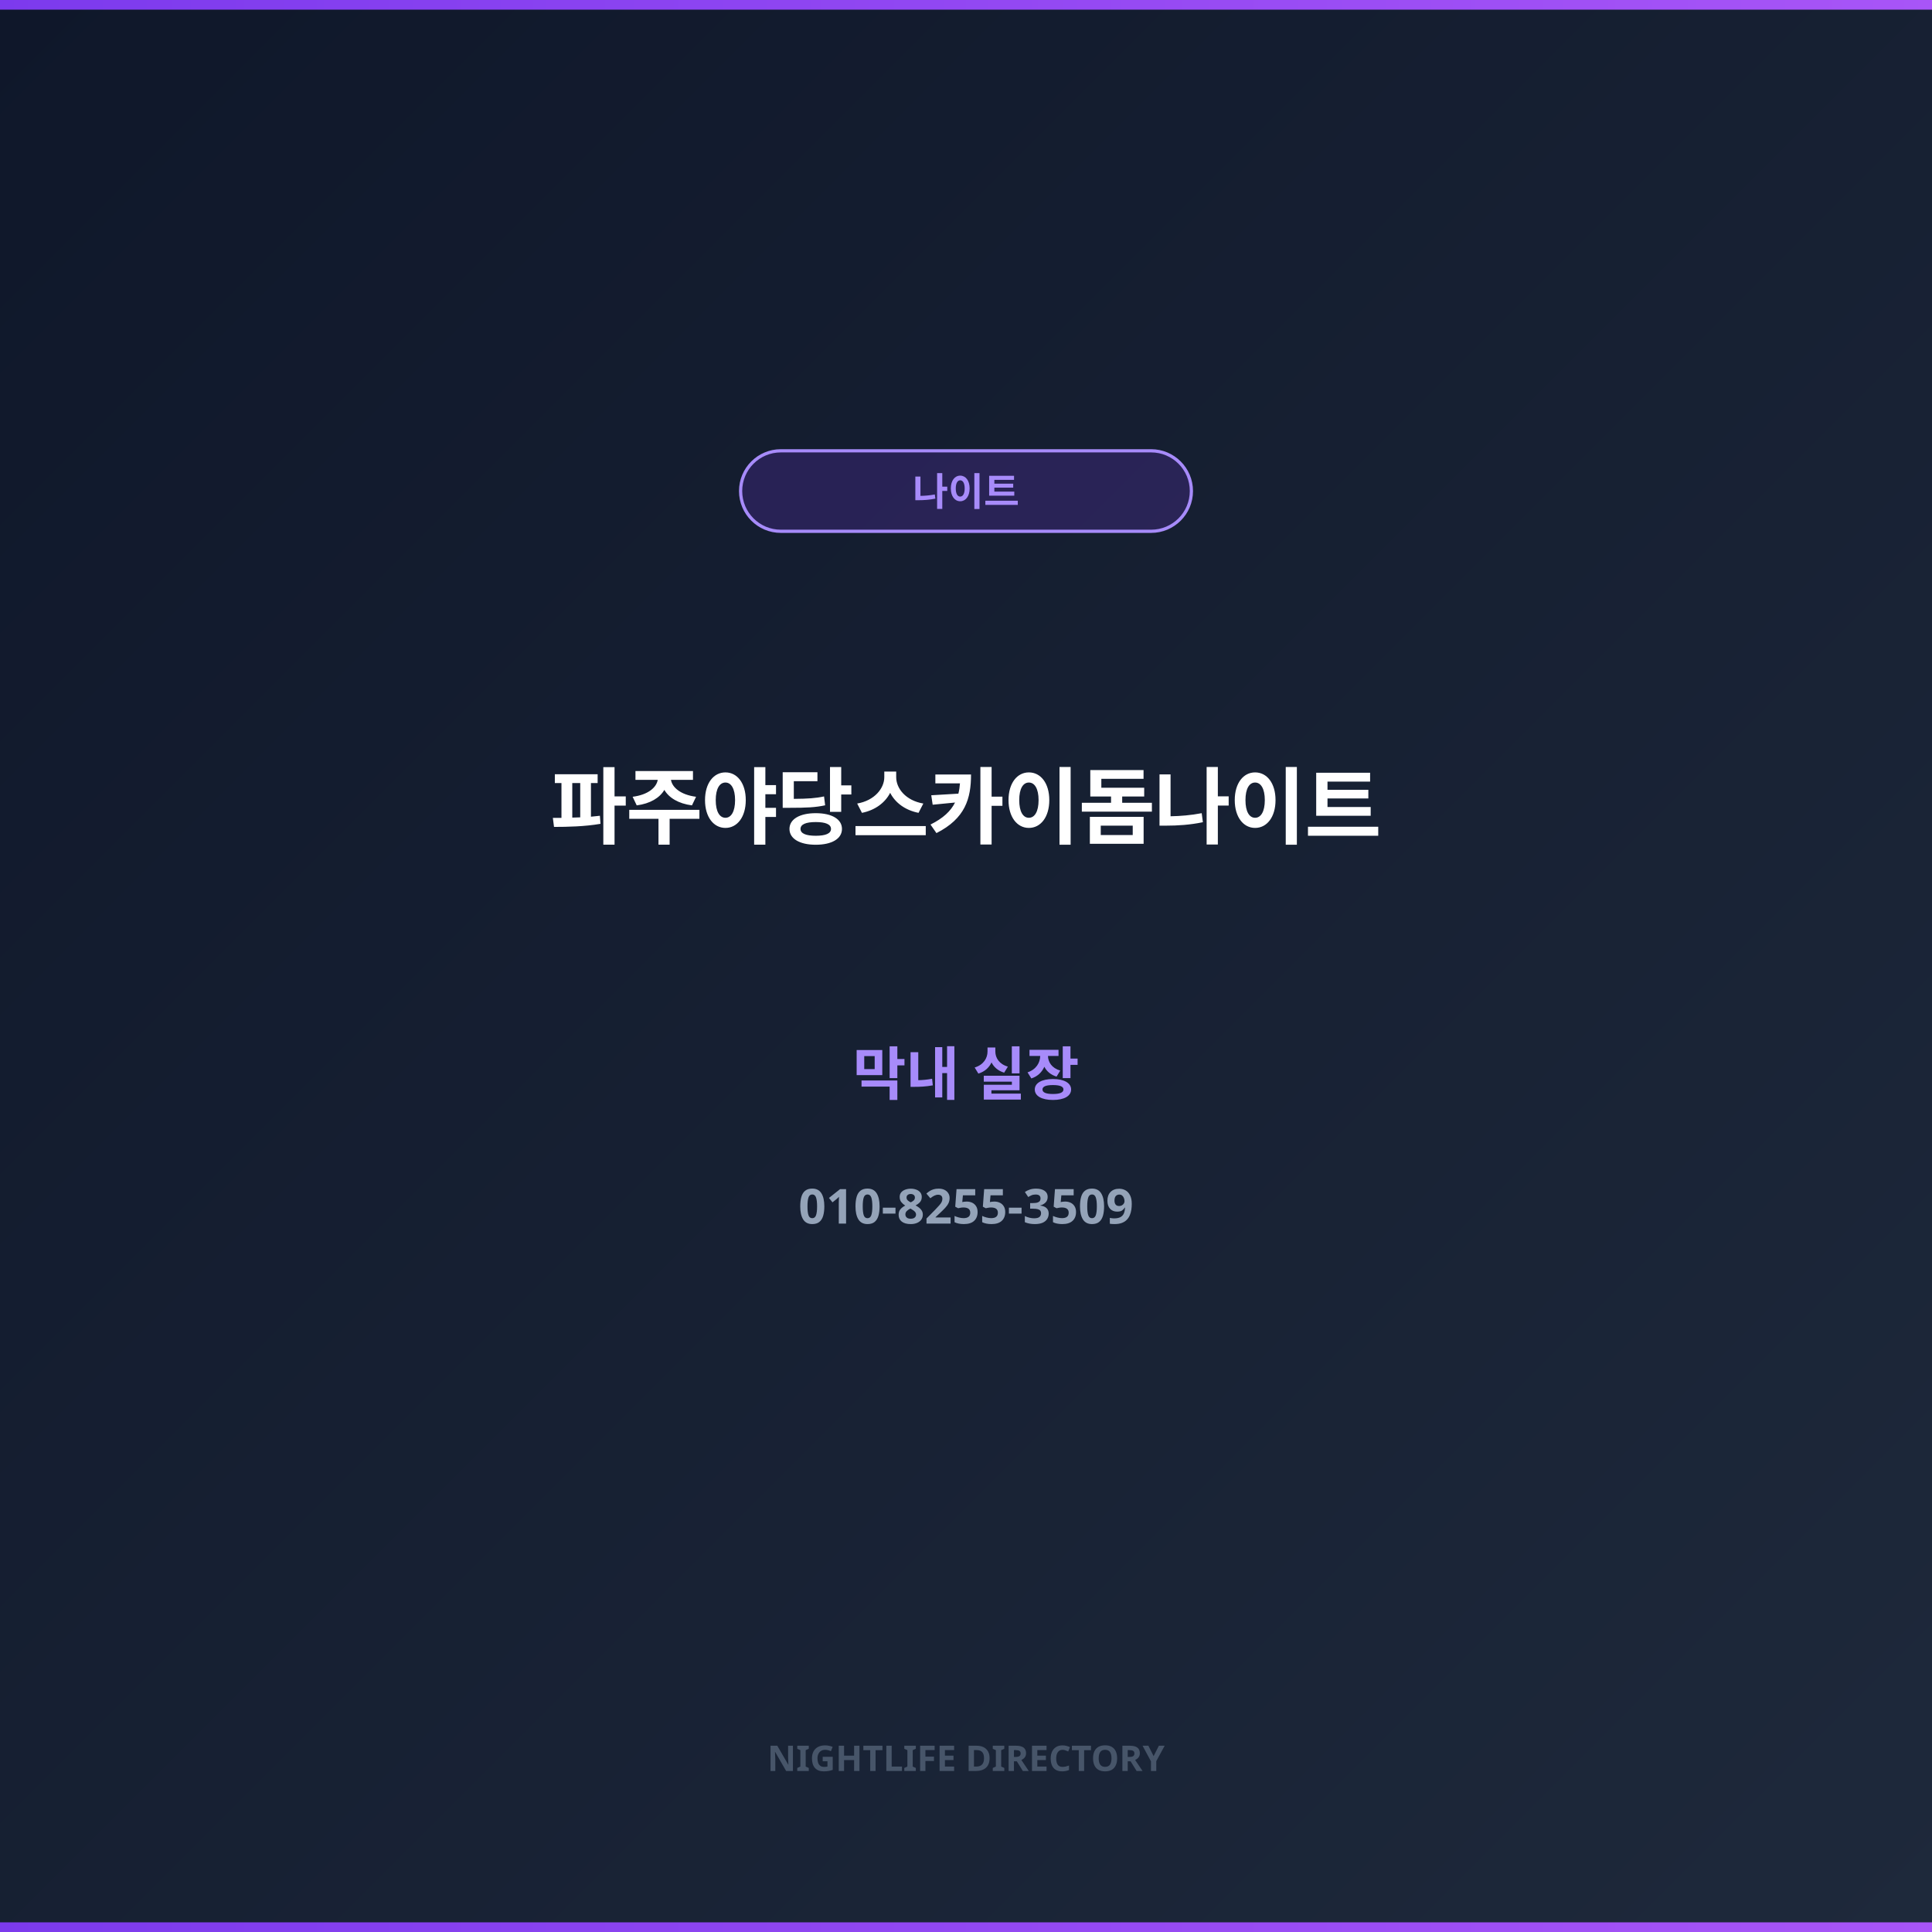
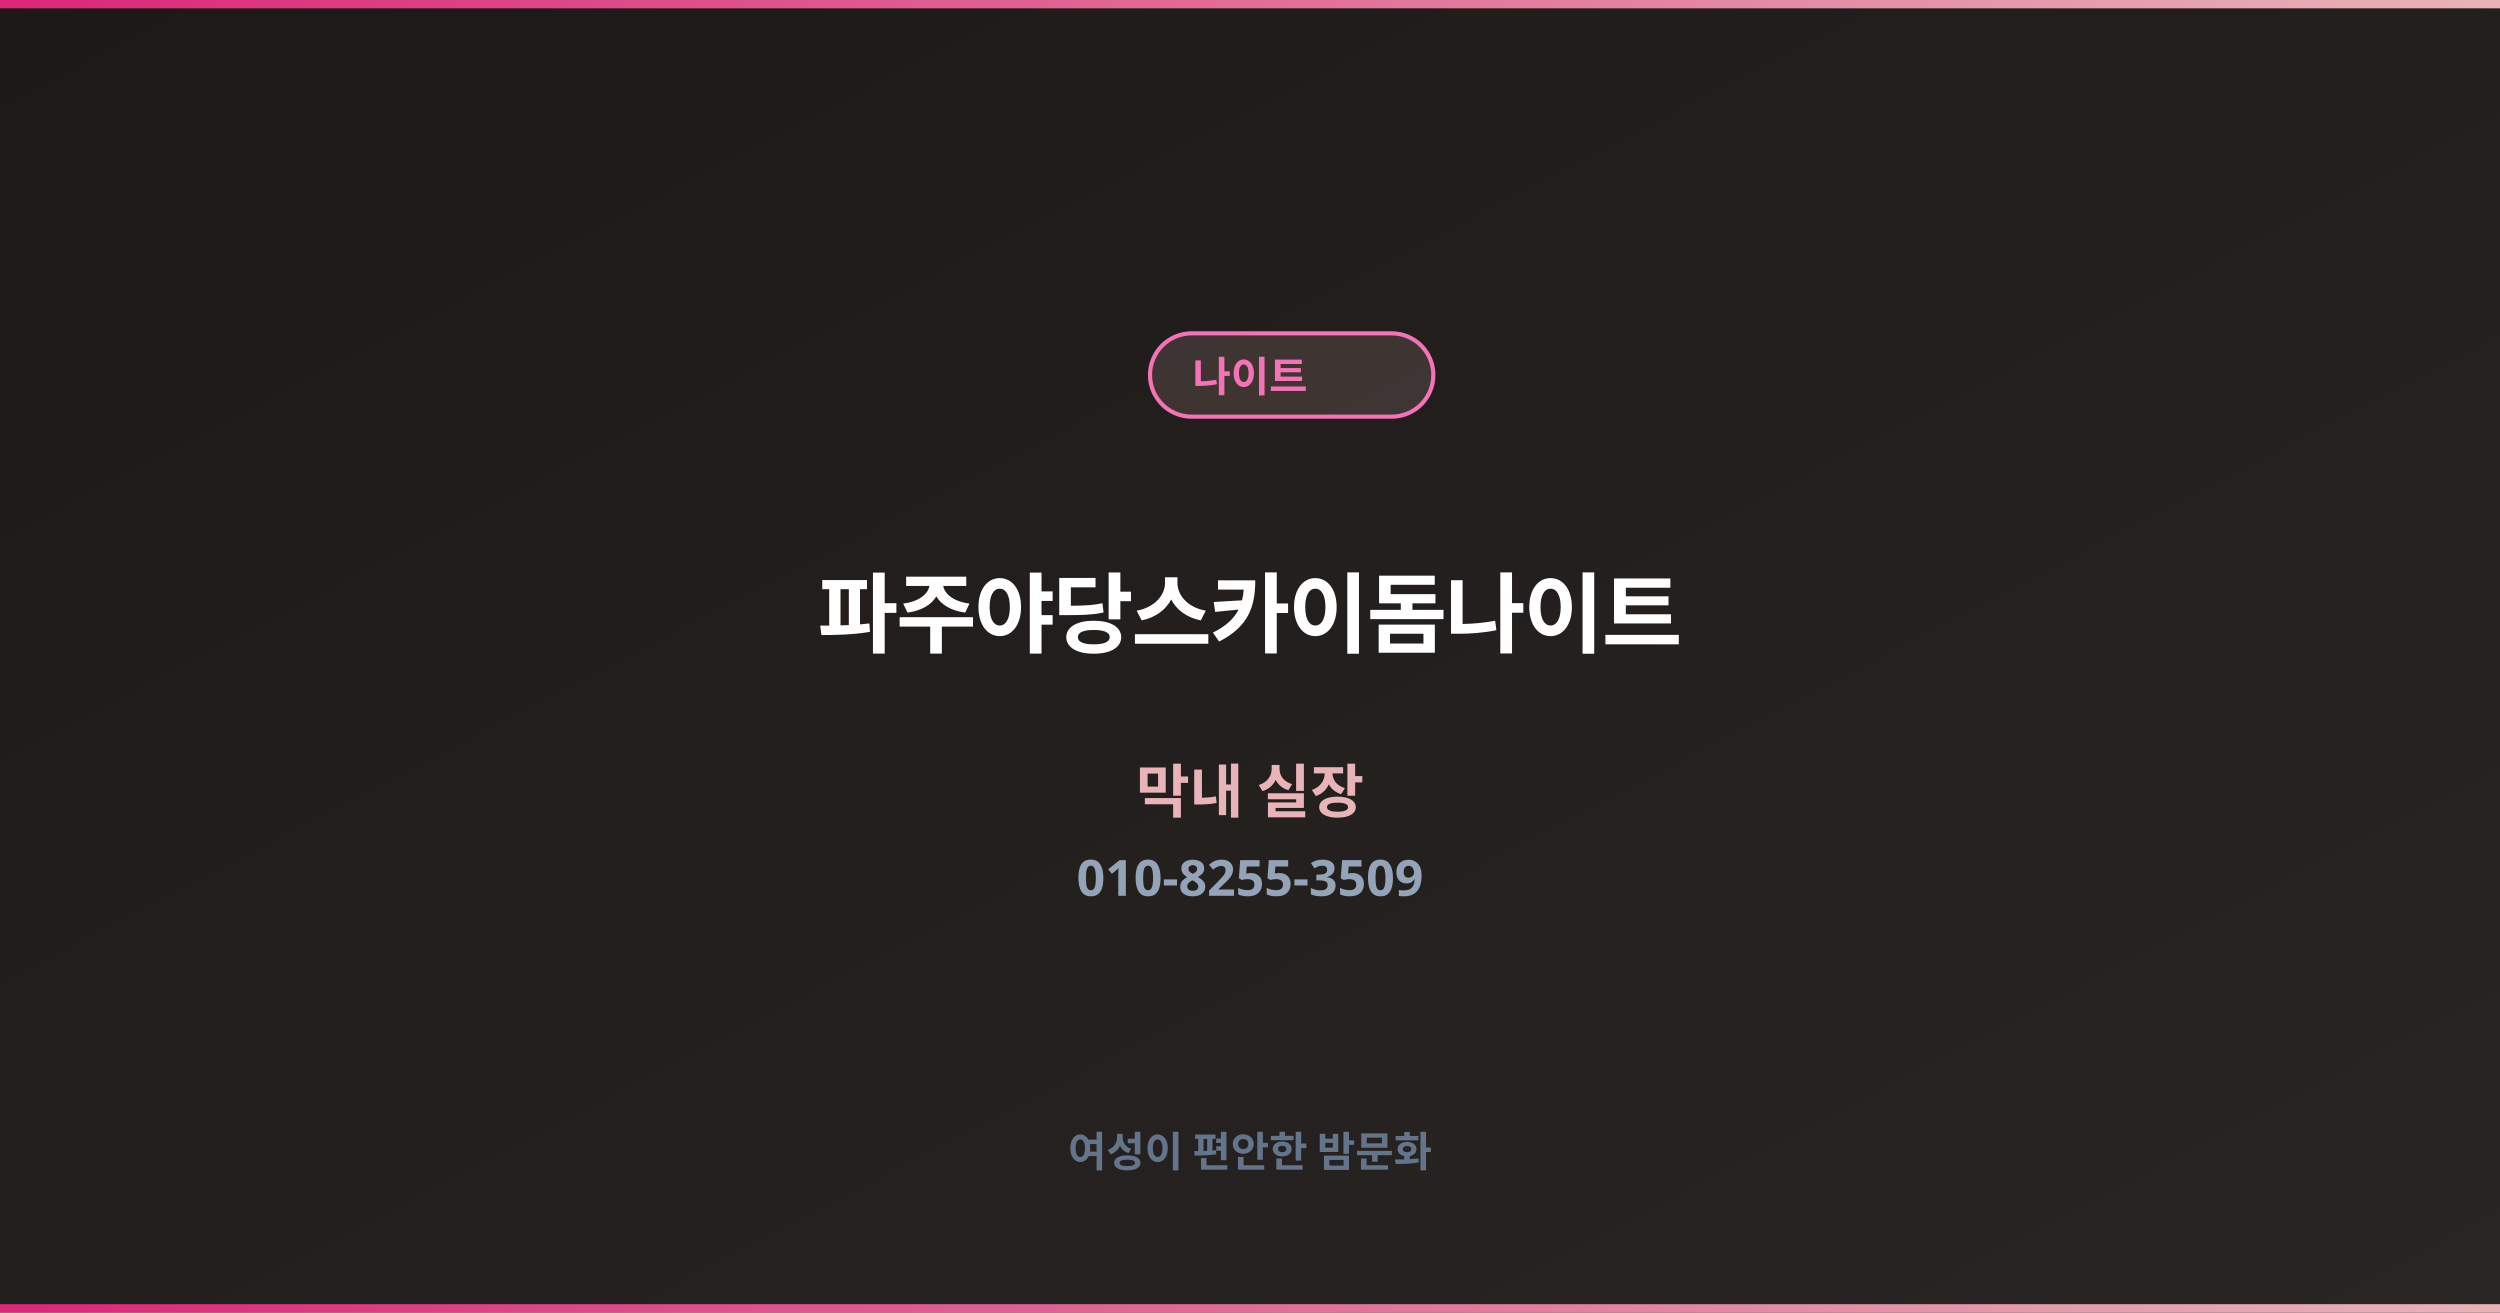
- <svg xmlns="http://www.w3.org/2000/svg" width="1200" height="1200" viewBox="0 0 1200 1200">
+ <svg xmlns="http://www.w3.org/2000/svg" width="1200" height="630" viewBox="0 0 1200 630">
  <defs>
    <linearGradient id="bg" x1="0%" y1="0%" x2="100%" y2="100%">
-       <stop offset="0%" style="stop-color:#0f172a" />
-       <stop offset="100%" style="stop-color:#1e293b" />
+       <stop offset="0%" style="stop-color:#1C1917" />
+       <stop offset="100%" style="stop-color:#292524" />
    </linearGradient>
    <linearGradient id="accent" x1="0%" y1="0%" x2="100%" y2="0%">
-       <stop offset="0%" style="stop-color:#7c3aed" />
-       <stop offset="100%" style="stop-color:#a855f7" />
+       <stop offset="0%" style="stop-color:#DB2777" />
+       <stop offset="100%" style="stop-color:#E8B4B8" />
    </linearGradient>
  </defs>
-   <rect width="1200" height="1200" fill="url(#bg)" />
-   <rect x="0" y="0" width="1200" height="6" fill="url(#accent)" />
-   <rect x="460" y="280" width="280" height="50" rx="25" fill="rgba(124,58,237,0.2)" stroke="#a78bfa" stroke-width="2" />
-   <text x="600" y="314" text-anchor="middle" font-family="'Pretendard',sans-serif" font-size="24" fill="#a78bfa" font-weight="800">나이트</text>
-   <text x="600" y="520" text-anchor="middle" font-family="'Pretendard',sans-serif" font-size="52" font-weight="900" fill="white" letter-spacing="-1">파주야당스카이돔나이트</text>
-   <text x="600" y="680" text-anchor="middle" font-family="'Pretendard',sans-serif" font-size="36" fill="#a78bfa" font-weight="700">막내 실장</text>
-   <text x="600" y="760" text-anchor="middle" font-family="'Pretendard',sans-serif" font-size="30" fill="#94a3b8" font-weight="600">010-8255-3509</text>
-   <text x="600" y="1100" text-anchor="middle" font-family="'Pretendard',sans-serif" font-size="22" fill="#475569" font-weight="600">NIGHTLIFE DIRECTORY</text>
-   <rect x="0" y="1194" width="1200" height="6" fill="url(#accent)" />
+   <rect width="1200" height="630" fill="url(#bg)" />
+   <rect x="0" y="0" width="1200" height="4" fill="url(#accent)" />
+   <rect x="0" y="626" width="1200" height="4" fill="url(#accent)" />
+   <rect x="552" y="160" width="136" height="40" rx="20" fill="rgba(232,180,184,0.15)" stroke="#F472B6" stroke-width="2" />
+   <text x="600" y="188" text-anchor="middle" font-family="'Pretendard',sans-serif" font-size="20" fill="#F472B6" font-weight="800">나이트</text>
+   <text x="600" y="310" text-anchor="middle" font-family="'Pretendard',sans-serif" font-size="42" font-weight="900" fill="white" letter-spacing="-1">파주야당스카이돔나이트</text>
+   <text x="600" y="390" text-anchor="middle" font-family="'Pretendard',sans-serif" font-size="28" fill="#E8B4B8" font-weight="700">막내 실장</text>
+   <text x="600" y="430" text-anchor="middle" font-family="'Pretendard',sans-serif" font-size="24" fill="#94a3b8" font-weight="600">010-8255-3509</text>
+   <text x="600" y="560" text-anchor="middle" font-family="'Pretendard',sans-serif" font-size="20" fill="#64748b" font-weight="600">여성이 편안한 밤문화</text>
</svg>
